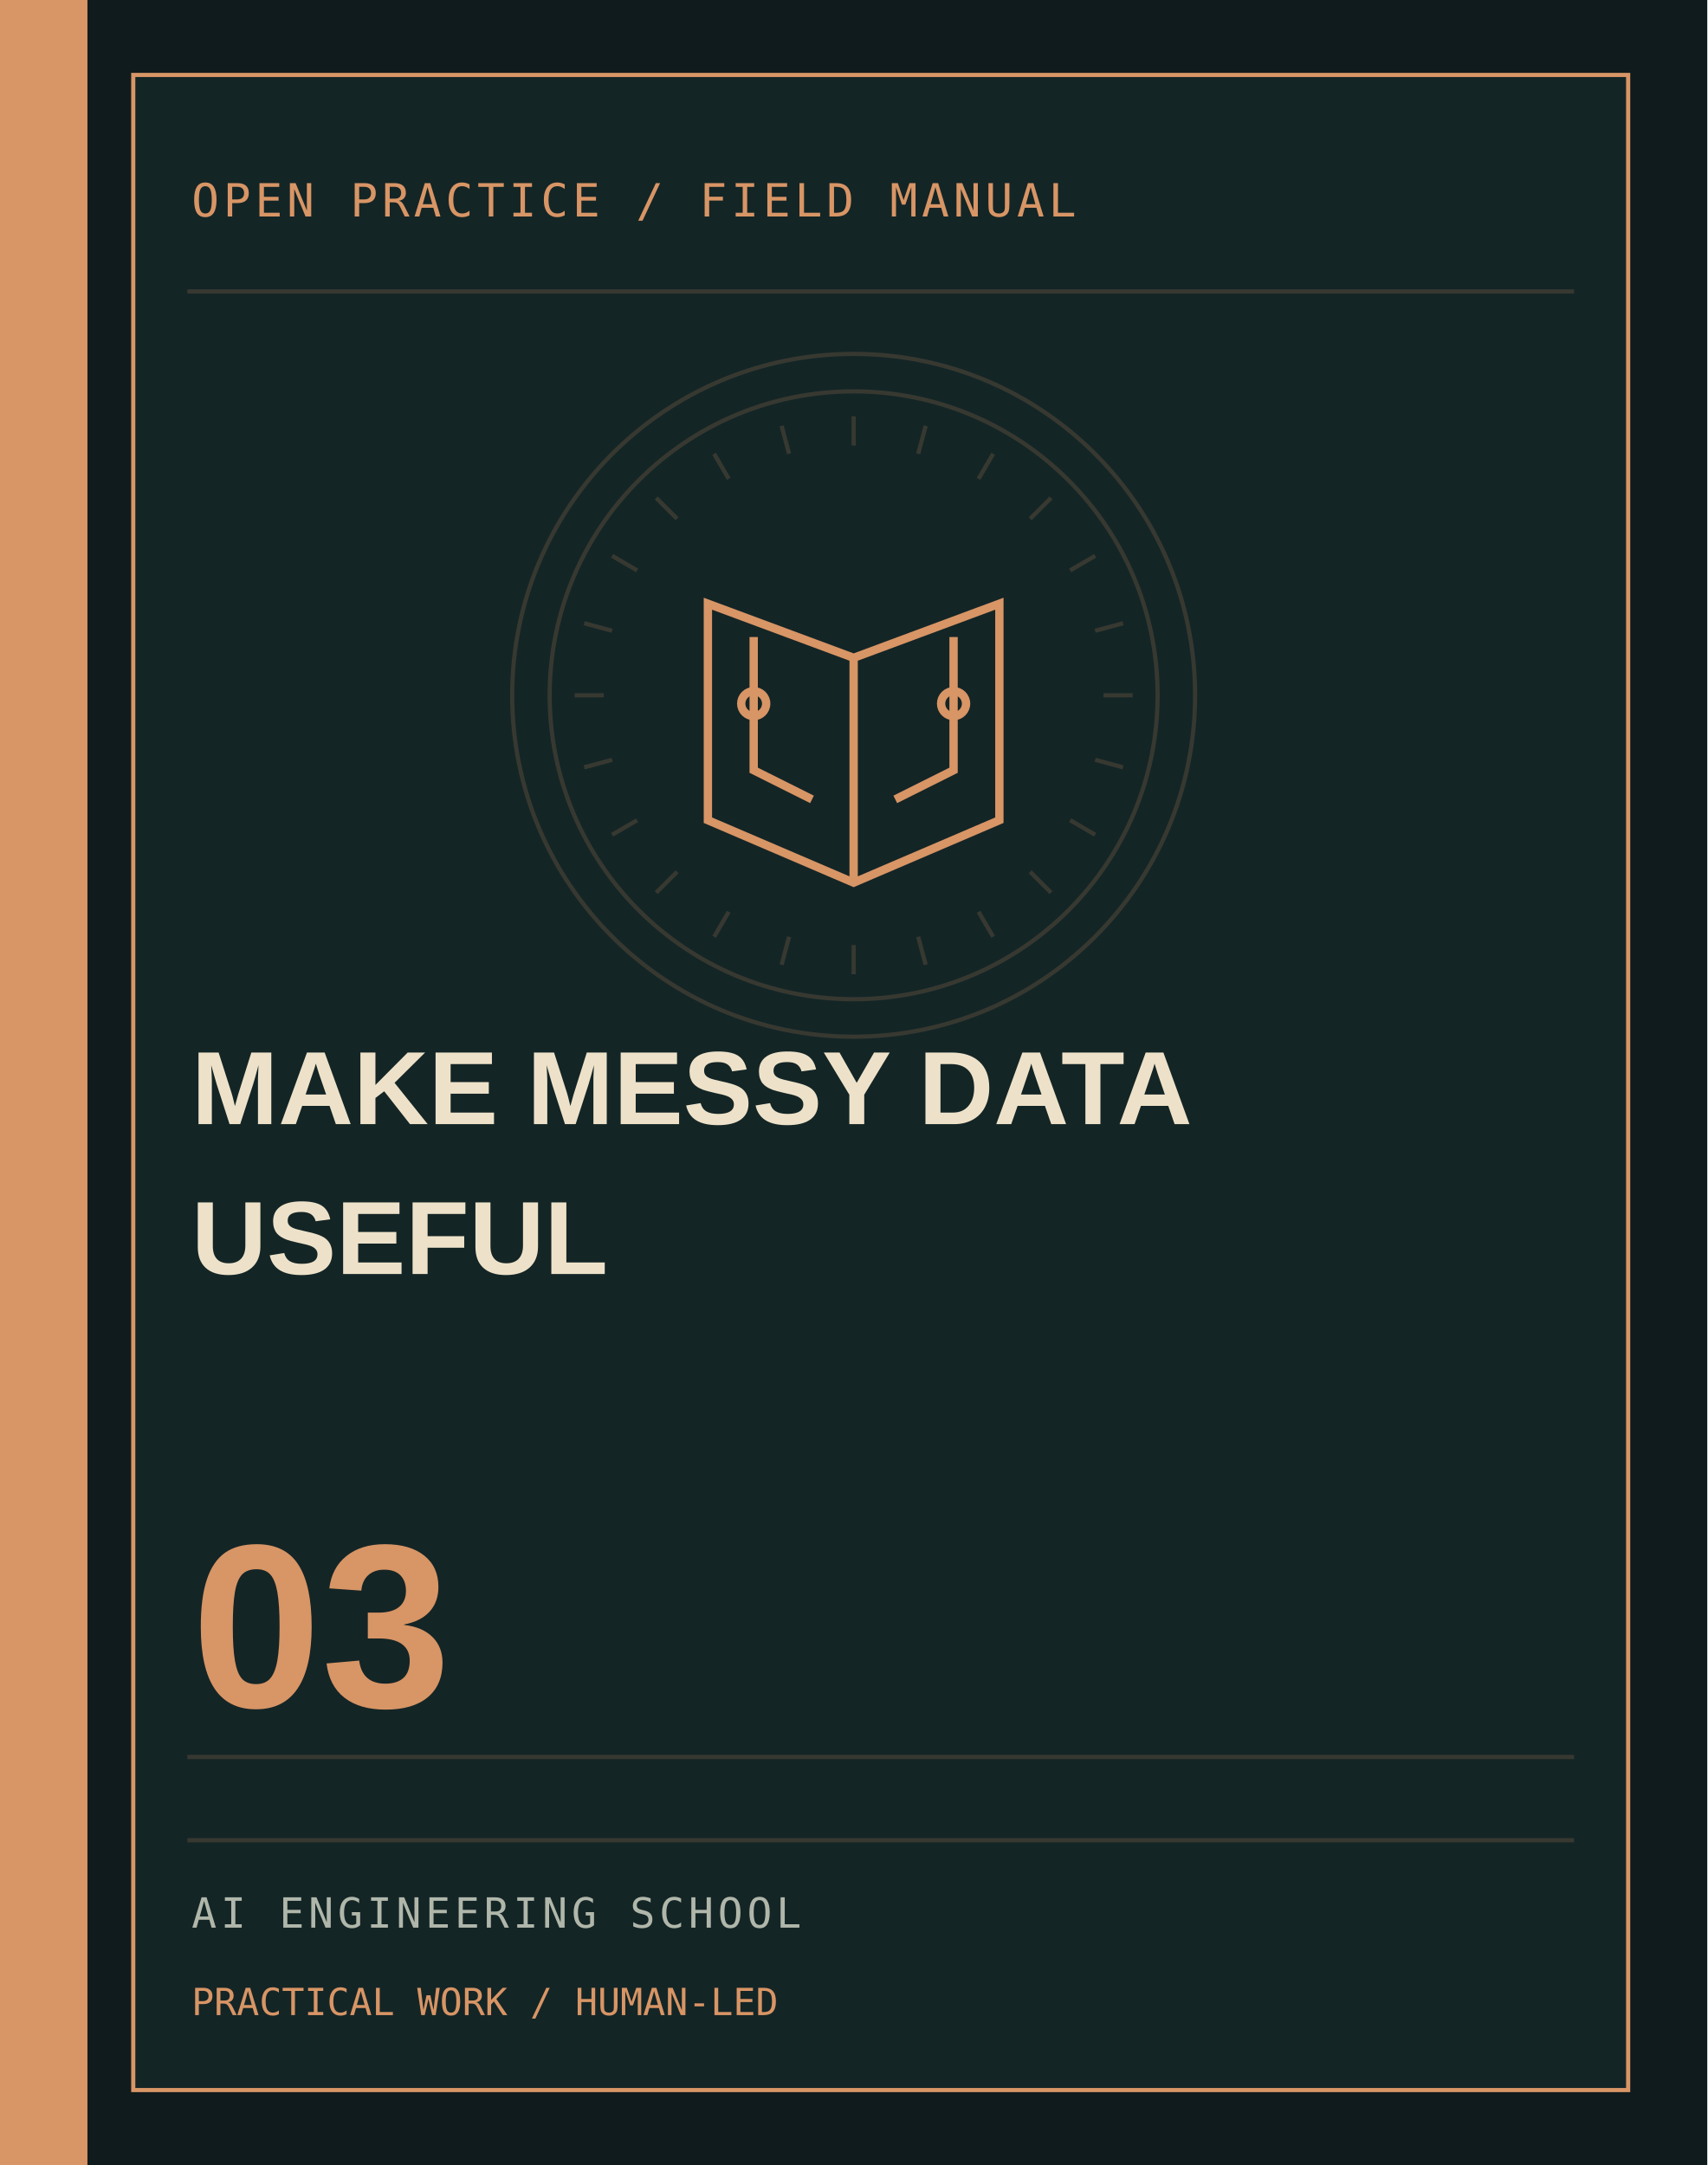
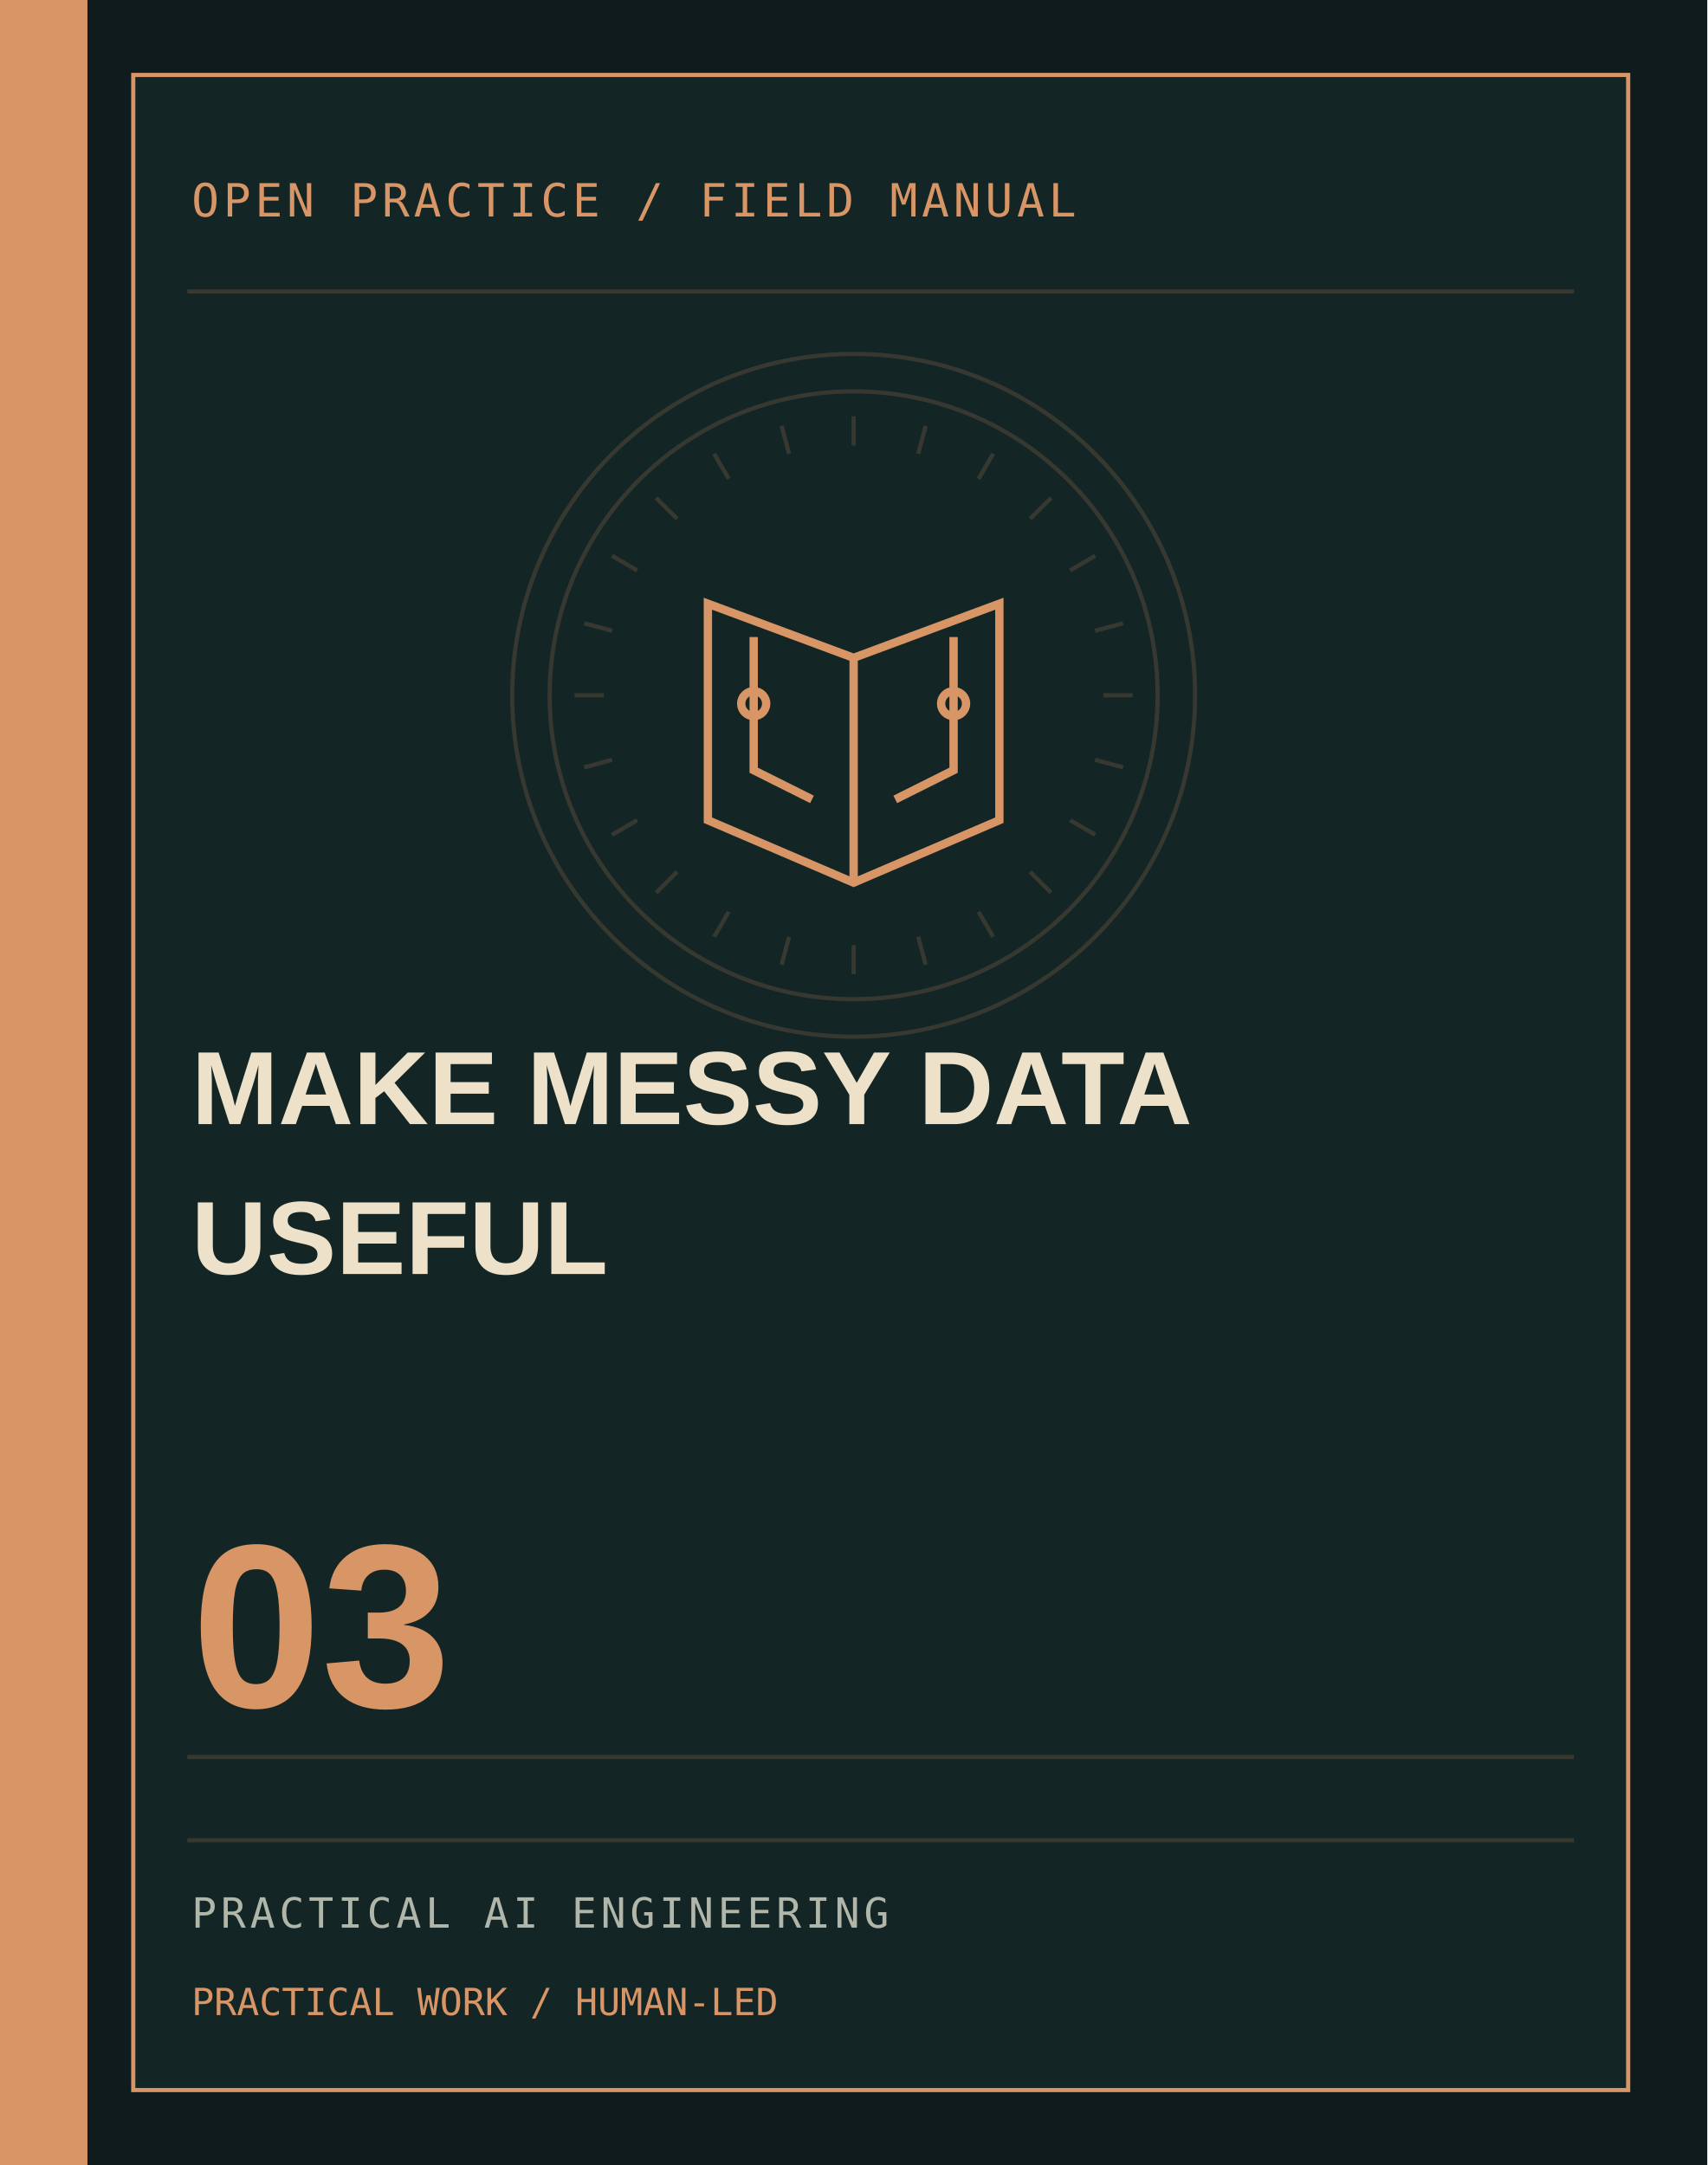
<svg xmlns="http://www.w3.org/2000/svg" viewBox="0 0 410 520">
  <rect width="410" height="520" fill="#101b1d" />
  <path d="M0 0H21V520H0" fill="#d89565" />
  <rect x="32" y="18" width="359" height="484" fill="#142526" stroke="#d89565" stroke-width="1" />
  <g fill="none" stroke="#d89565" opacity=".18">
    <path d="M45 70H378M45 422H378M45 442H378" />
    <circle cx="205" cy="167" r="82" />
    <circle cx="205" cy="167" r="73" />
    <path d="M265.0,167.0 L272.0,167.0" />
    <path d="M263.0,182.5 L269.7,184.3" />
    <path d="M257.0,197.0 L263.0,200.5" />
    <path d="M247.4,209.4 L252.4,214.4" />
    <path d="M235.0,219.0 L238.5,225.0" />
    <path d="M220.5,225.0 L222.3,231.7" />
    <path d="M205.0,227.0 L205.0,234.0" />
    <path d="M189.5,225.0 L187.7,231.7" />
    <path d="M175.0,219.0 L171.5,225.0" />
    <path d="M162.6,209.4 L157.6,214.4" />
    <path d="M153.0,197.0 L147.0,200.5" />
    <path d="M147.0,182.5 L140.3,184.3" />
    <path d="M145.0,167.0 L138.0,167.0" />
    <path d="M147.0,151.5 L140.3,149.7" />
    <path d="M153.0,137.0 L147.0,133.5" />
    <path d="M162.6,124.6 L157.6,119.6" />
    <path d="M175.0,115.0 L171.5,109.0" />
    <path d="M189.5,109.0 L187.7,102.3" />
    <path d="M205.0,107.0 L205.0,100.0" />
    <path d="M220.5,109.0 L222.3,102.3" />
    <path d="M235.0,115.0 L238.5,109.0" />
    <path d="M247.4,124.6 L252.4,119.6" />
    <path d="M257.0,137.0 L263.0,133.5" />
    <path d="M263.0,151.5 L269.7,149.7" />
  </g>
  <g fill="none" stroke="#d89565" stroke-width="2">
    <path d="M170 145L205 158L240 145V197L205 212L170 197Z M205 158V212 M181 153V185L195 192 M229 153V185L215 192" />
    <circle cx="181" cy="169" r="3" />
    <circle cx="229" cy="169" r="3" />
  </g>
  <text x="46" y="52" fill="#d89565" font-size="11" font-family="monospace" letter-spacing="1">OPEN PRACTICE / FIELD MANUAL</text>
  <text x="46" y="270" fill="#ede2c9" font-size="25" font-weight="900" font-family="Arial,sans-serif">MAKE MESSY DATA</text>
  <text x="46" y="306" fill="#ede2c9" font-size="25" font-weight="900" font-family="Arial,sans-serif">USEFUL</text>
  <text x="46" y="410" fill="#d89565" font-size="56" font-weight="900" font-family="Arial,sans-serif">03</text>
-   <text x="46" y="463" fill="#b0b7aa" font-size="10" font-family="monospace" letter-spacing="1">AI ENGINEERING SCHOOL</text>
+   <text x="46" y="463" fill="#b0b7aa" font-size="10" font-family="monospace" letter-spacing="1">PRACTICAL AI ENGINEERING</text>
  <text x="46" y="484" fill="#d89565" font-size="9" font-family="monospace">PRACTICAL WORK / HUMAN-LED</text>
</svg>
